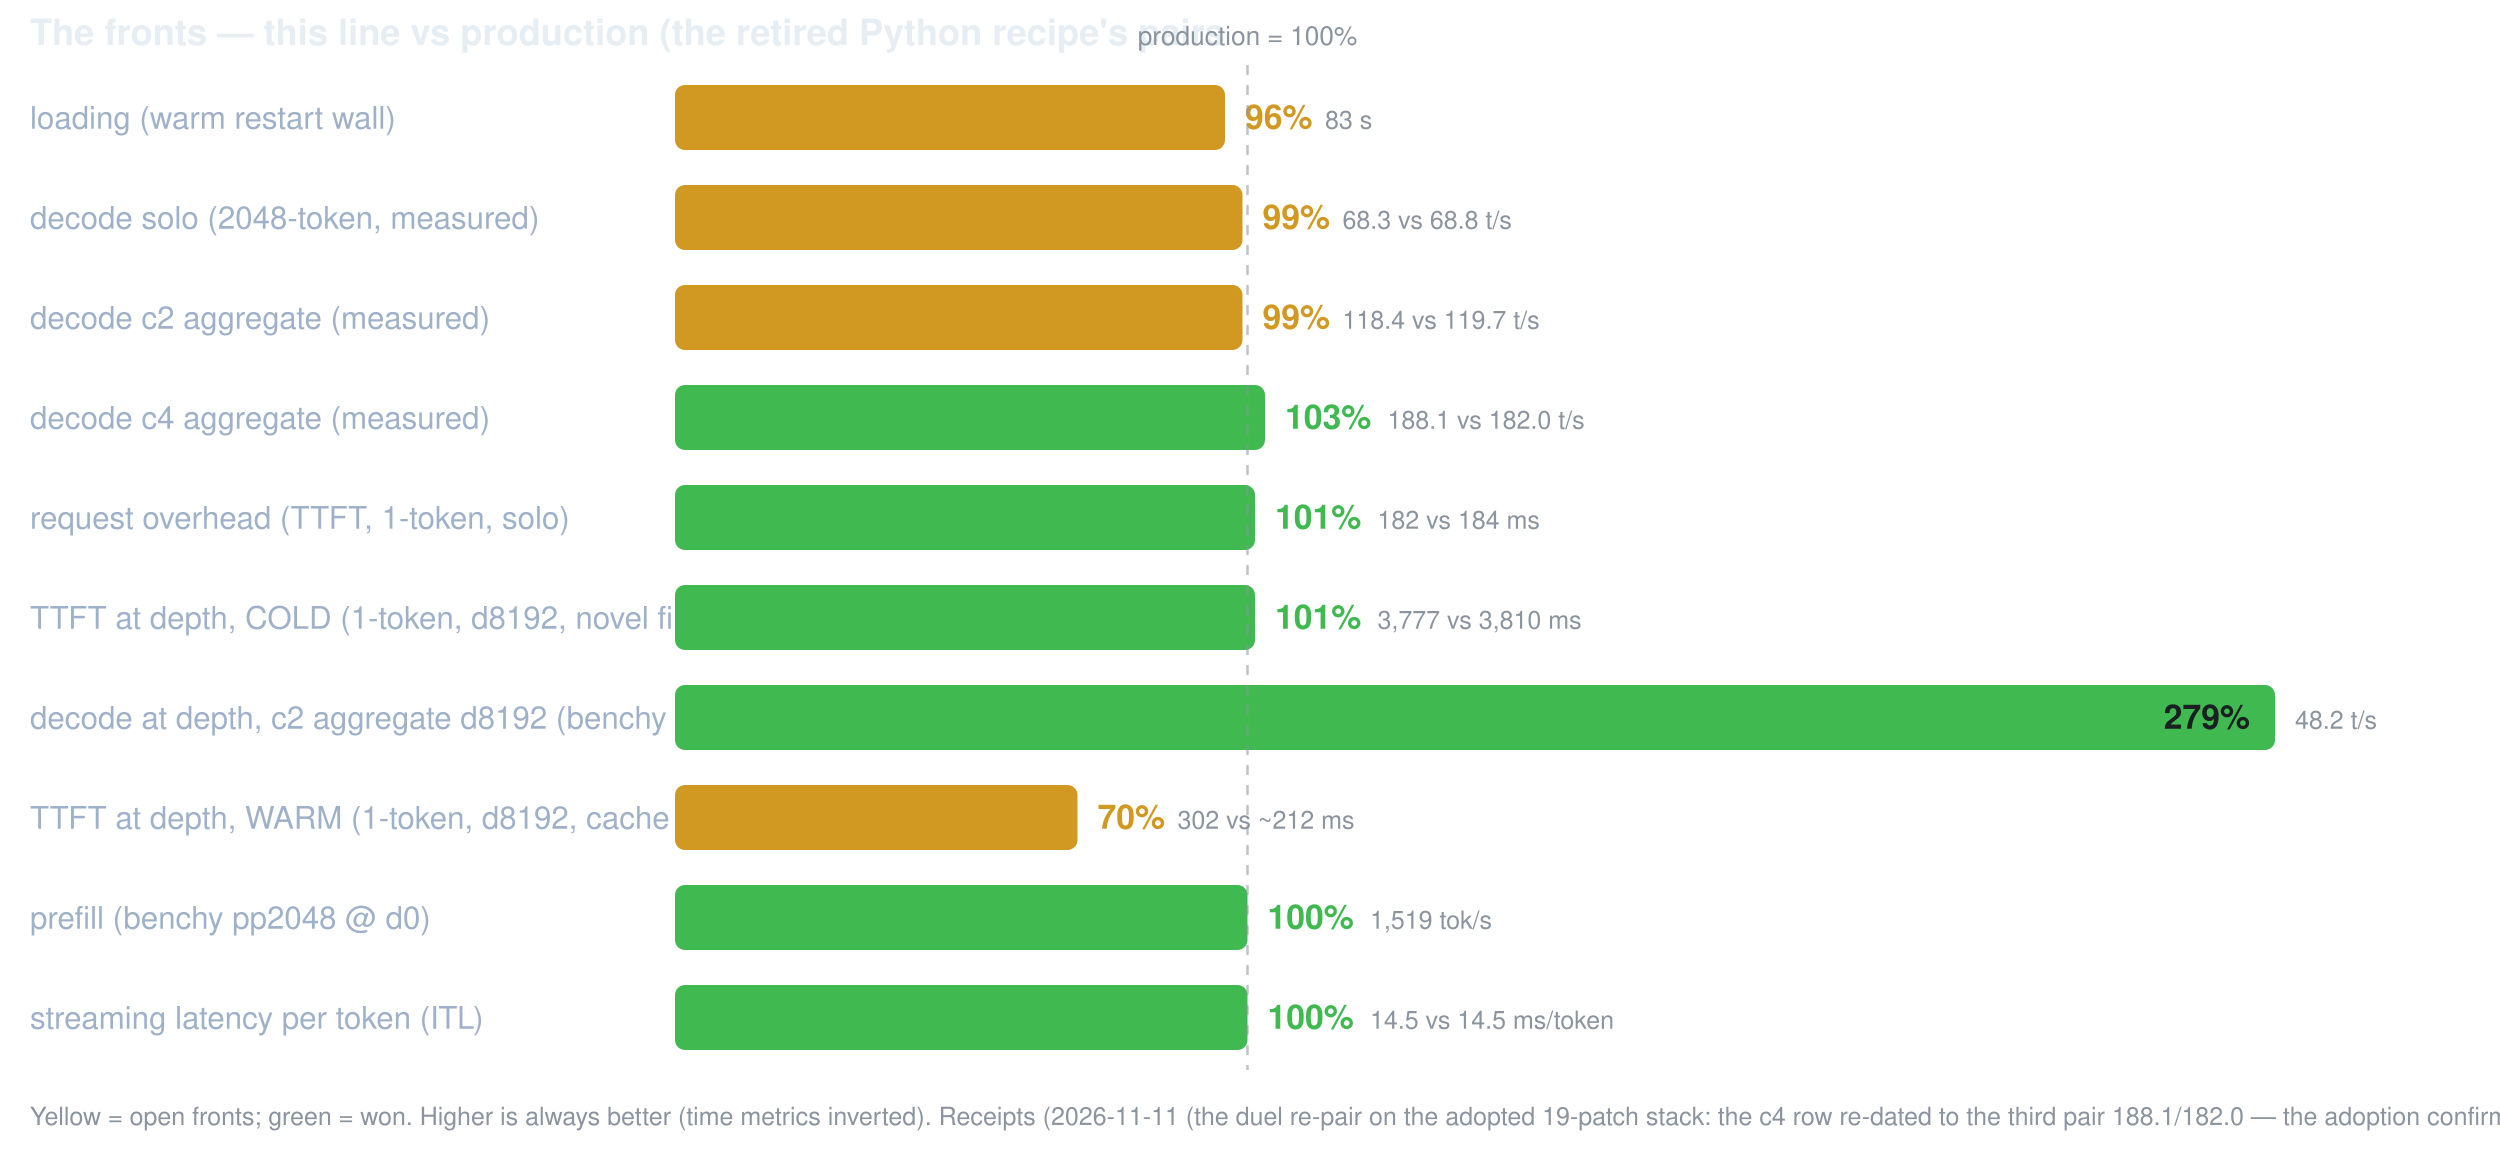
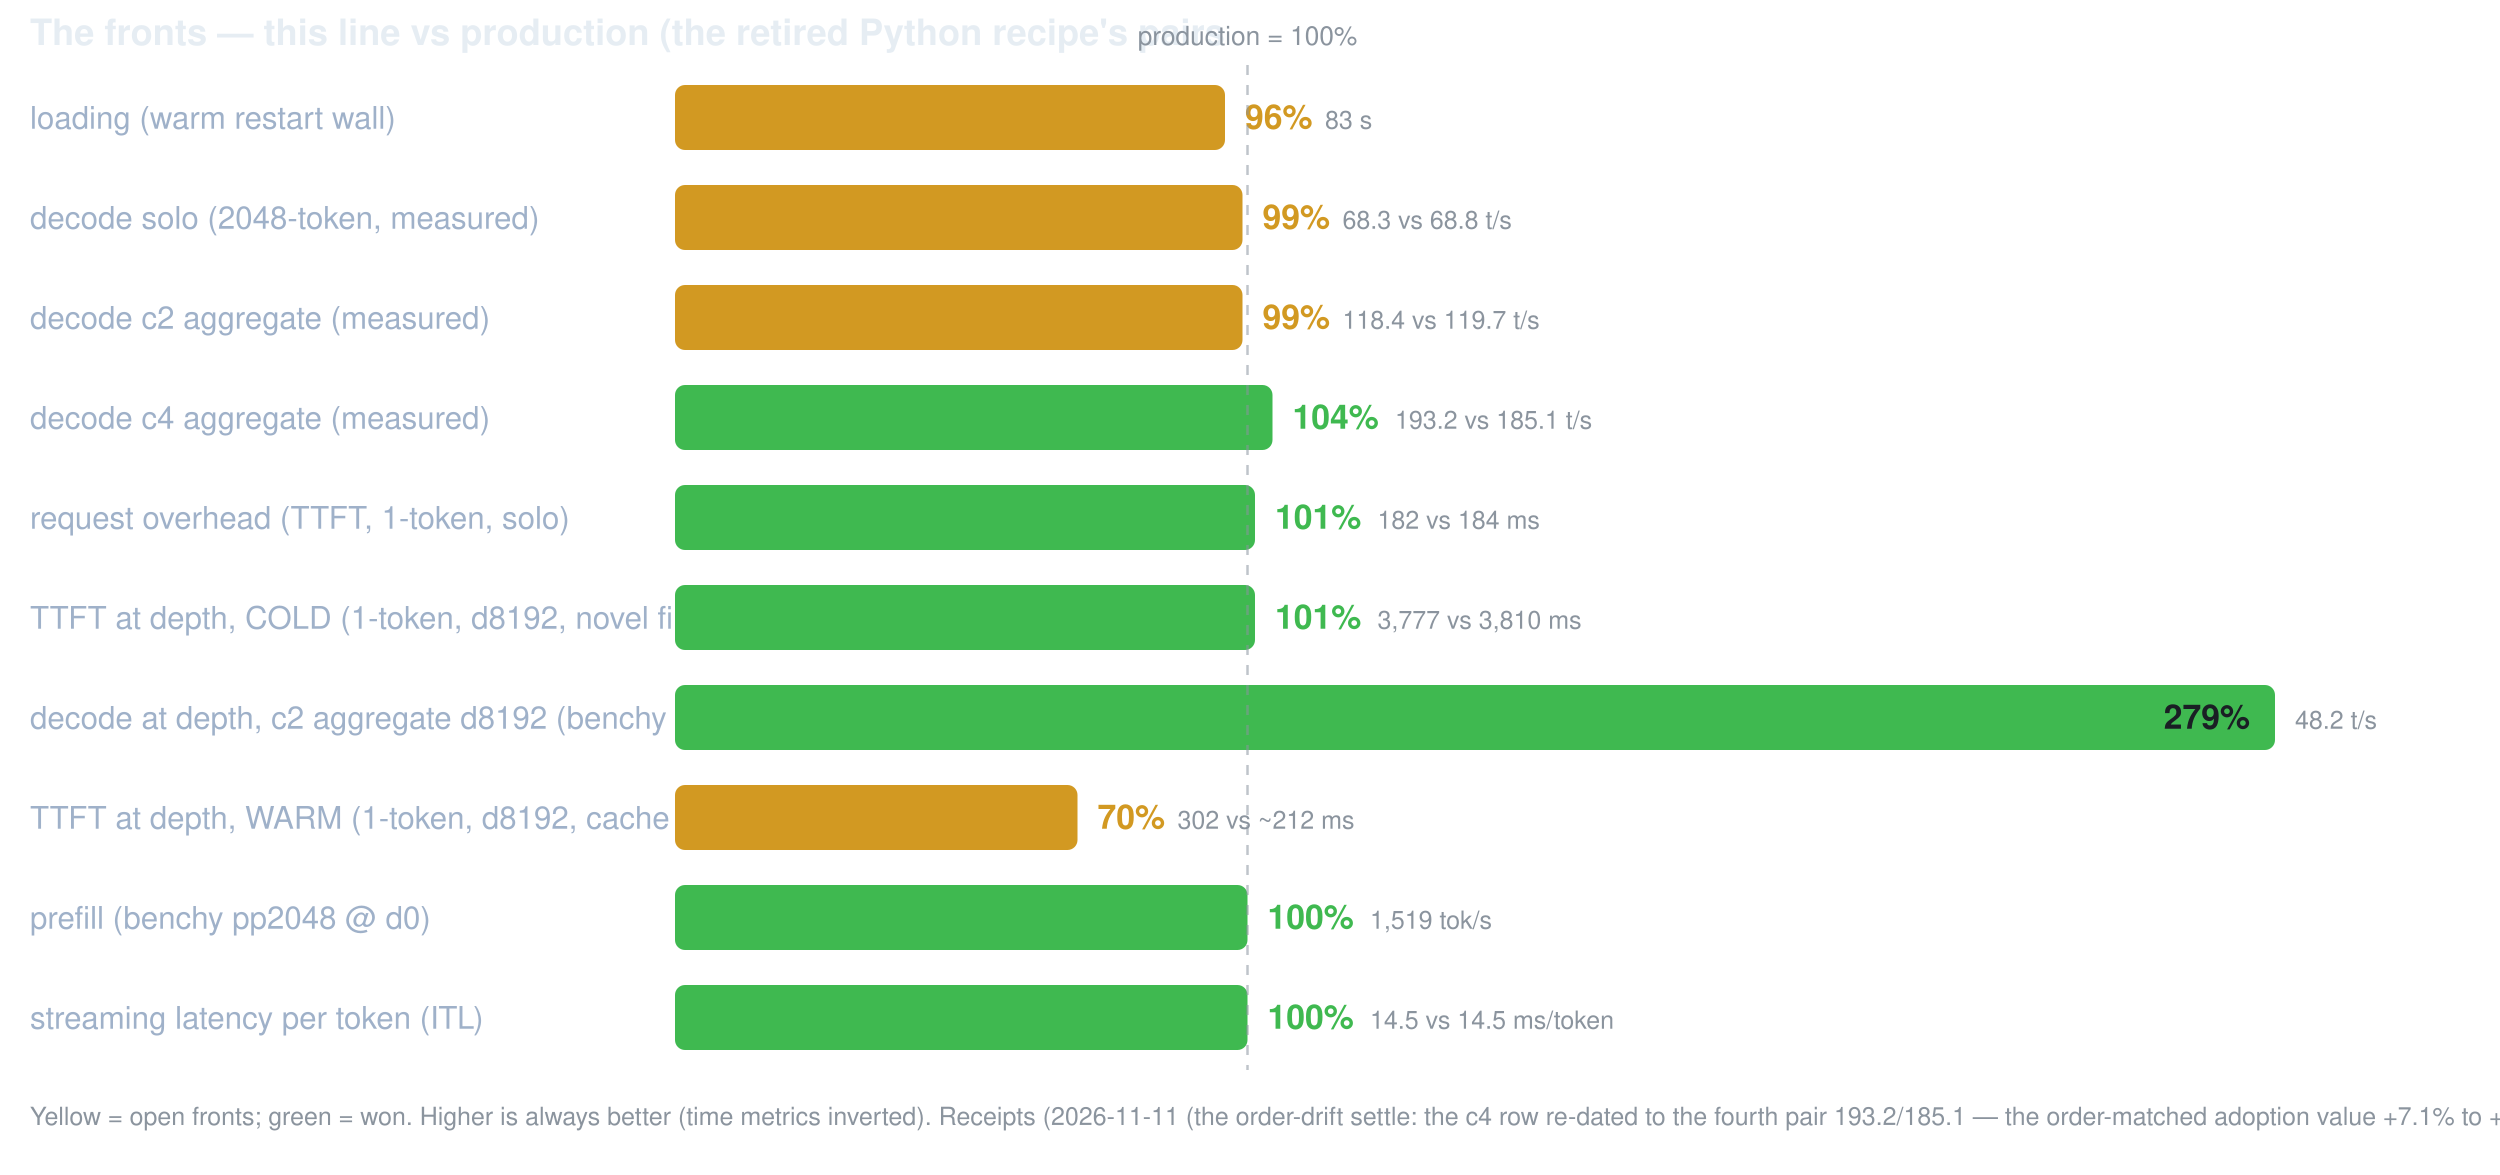
<svg xmlns="http://www.w3.org/2000/svg" viewBox="0 0 1000 470" width="1000" height="470" font-family="ui-sans-serif, -apple-system, 'Segoe UI', Helvetica, Arial, sans-serif">
  <text x="12" y="18" font-size="14.5" font-weight="700" fill="#e6edf3">The fronts — this line vs production (the retired Python recipe's pairs</text>
  <text x="499" y="18" font-size="10.5" fill="#8b949e" text-anchor="middle">production = 100%</text>
  <g>
    <text x="12" y="51.5" font-size="12.5" fill="#9fb1c9">loading (warm restart wall)</text>
    <rect x="270" y="34" width="220" height="26" rx="4" fill="#d29922" />
    <text x="498" y="51.5" font-size="13.5" font-weight="700" fill="#d29922">96%</text>
    <text x="530" y="51.5" font-size="10" fill="#8b949e">83 s</text>
    <text x="12" y="91.5" font-size="12.5" fill="#9fb1c9">decode solo (2048-token, measured)</text>
    <rect x="270" y="74" width="227" height="26" rx="4" fill="#d29922" />
    <text x="505" y="91.5" font-size="13.5" font-weight="700" fill="#d29922">99%</text>
    <text x="537" y="91.5" font-size="10" fill="#8b949e">68.3 vs 68.8 t/s</text>
    <text x="12" y="131.5" font-size="12.5" fill="#9fb1c9">decode c2 aggregate (measured)</text>
    <rect x="270" y="114" width="227" height="26" rx="4" fill="#d29922" />
    <text x="505" y="131.5" font-size="13.5" font-weight="700" fill="#d29922">99%</text>
    <text x="537" y="131.5" font-size="10" fill="#8b949e">118.4 vs 119.7 t/s</text>
    <text x="12" y="171.5" font-size="12.5" fill="#9fb1c9">decode c4 aggregate (measured)</text>
-     <rect x="270" y="154" width="236" height="26" rx="4" fill="#3fb950" />
-     <text x="514" y="171.5" font-size="13.5" font-weight="700" fill="#3fb950">103%</text>
-     <text x="555" y="171.5" font-size="10" fill="#8b949e">188.1 vs 182.0 t/s</text>
+     <rect x="270" y="154" width="239" height="26" rx="4" fill="#3fb950" />
+     <text x="517" y="171.5" font-size="13.5" font-weight="700" fill="#3fb950">104%</text>
+     <text x="558" y="171.5" font-size="10" fill="#8b949e">193.2 vs 185.1 t/s</text>
    <text x="12" y="211.5" font-size="12.5" fill="#9fb1c9">request overhead (TTFT, 1-token, solo)</text>
    <rect x="270" y="194" width="232" height="26" rx="4" fill="#3fb950" />
    <text x="510" y="211.5" font-size="13.5" font-weight="700" fill="#3fb950">101%</text>
    <text x="551" y="211.5" font-size="10" fill="#8b949e">182 vs 184 ms</text>
    <text x="12" y="251.5" font-size="12.5" fill="#9fb1c9">TTFT at depth, COLD (1-token, d8192, novel fill)</text>
    <rect x="270" y="234" width="232" height="26" rx="4" fill="#3fb950" />
    <text x="510" y="251.5" font-size="13.5" font-weight="700" fill="#3fb950">101%</text>
    <text x="551" y="251.5" font-size="10" fill="#8b949e">3,777 vs 3,810 ms</text>
    <text x="12" y="291.5" font-size="12.5" fill="#9fb1c9">decode at depth, c2 aggregate d8192 (benchy tg128)</text>
    <rect x="270" y="274" width="640" height="26" rx="4" fill="#3fb950" />
    <text x="900" y="291.5" font-size="13.5" font-weight="700" fill="#1a1f24" text-anchor="end">279%</text>
    <text x="918" y="291.5" font-size="10" fill="#8b949e">48.2 t/s</text>
    <text x="12" y="331.5" font-size="12.5" fill="#9fb1c9">TTFT at depth, WARM (1-token, d8192, cache hit)</text>
    <rect x="270" y="314" width="161" height="26" rx="4" fill="#d29922" />
    <text x="439" y="331.5" font-size="13.5" font-weight="700" fill="#d29922">70%</text>
    <text x="471" y="331.5" font-size="10" fill="#8b949e">302 vs ~212 ms</text>
    <text x="12" y="371.5" font-size="12.5" fill="#9fb1c9">prefill (benchy pp2048 @ d0)</text>
    <rect x="270" y="354" width="229" height="26" rx="4" fill="#3fb950" />
    <text x="507" y="371.5" font-size="13.5" font-weight="700" fill="#3fb950">100%</text>
    <text x="548" y="371.5" font-size="10" fill="#8b949e">1,519 tok/s</text>
    <text x="12" y="411.5" font-size="12.5" fill="#9fb1c9">streaming latency per token (ITL)</text>
    <rect x="270" y="394" width="229" height="26" rx="4" fill="#3fb950" />
    <text x="507" y="411.5" font-size="13.5" font-weight="700" fill="#3fb950">100%</text>
    <text x="548" y="411.5" font-size="10" fill="#8b949e">14.5 vs 14.5 ms/token</text>
  </g>
  <line x1="499" y1="26" x2="499" y2="428" stroke="#8b949e" stroke-opacity="0.55" stroke-dasharray="4 4" />
-   <text x="12" y="450" font-size="10" fill="#8b949e">Yellow = open fronts; green = won. Higher is always better (time metrics inverted). Receipts (2026-11-11 (the duel re-pair on the adopted 19-patch stack: the c4 row re-dated to the third pair 188.1/182.0 — the adoption confirmed, campaign-20261111-110018; the order-drift watch is window 47's)): the served default is the TR3-4bpw checkpoint (reshared locally 120 -&gt; 55 shards, byte-identical,</text>
+   <text x="12" y="450" font-size="10" fill="#8b949e">Yellow = open fronts; green = won. Higher is always better (time metrics inverted). Receipts (2026-11-11 (the order-drift settle: the c4 row re-dated to the fourth pair 193.2/185.1 — the order-matched adoption value +7.1% to +8.9%, the adoption confirmed twice, campaign-20261111-150137; the window-drift watch is OPEN)): the served default is the TR3-4bpw checkpoint (reshared locally 120 -&gt; 55 shards, byte-identical,</text>
</svg>
